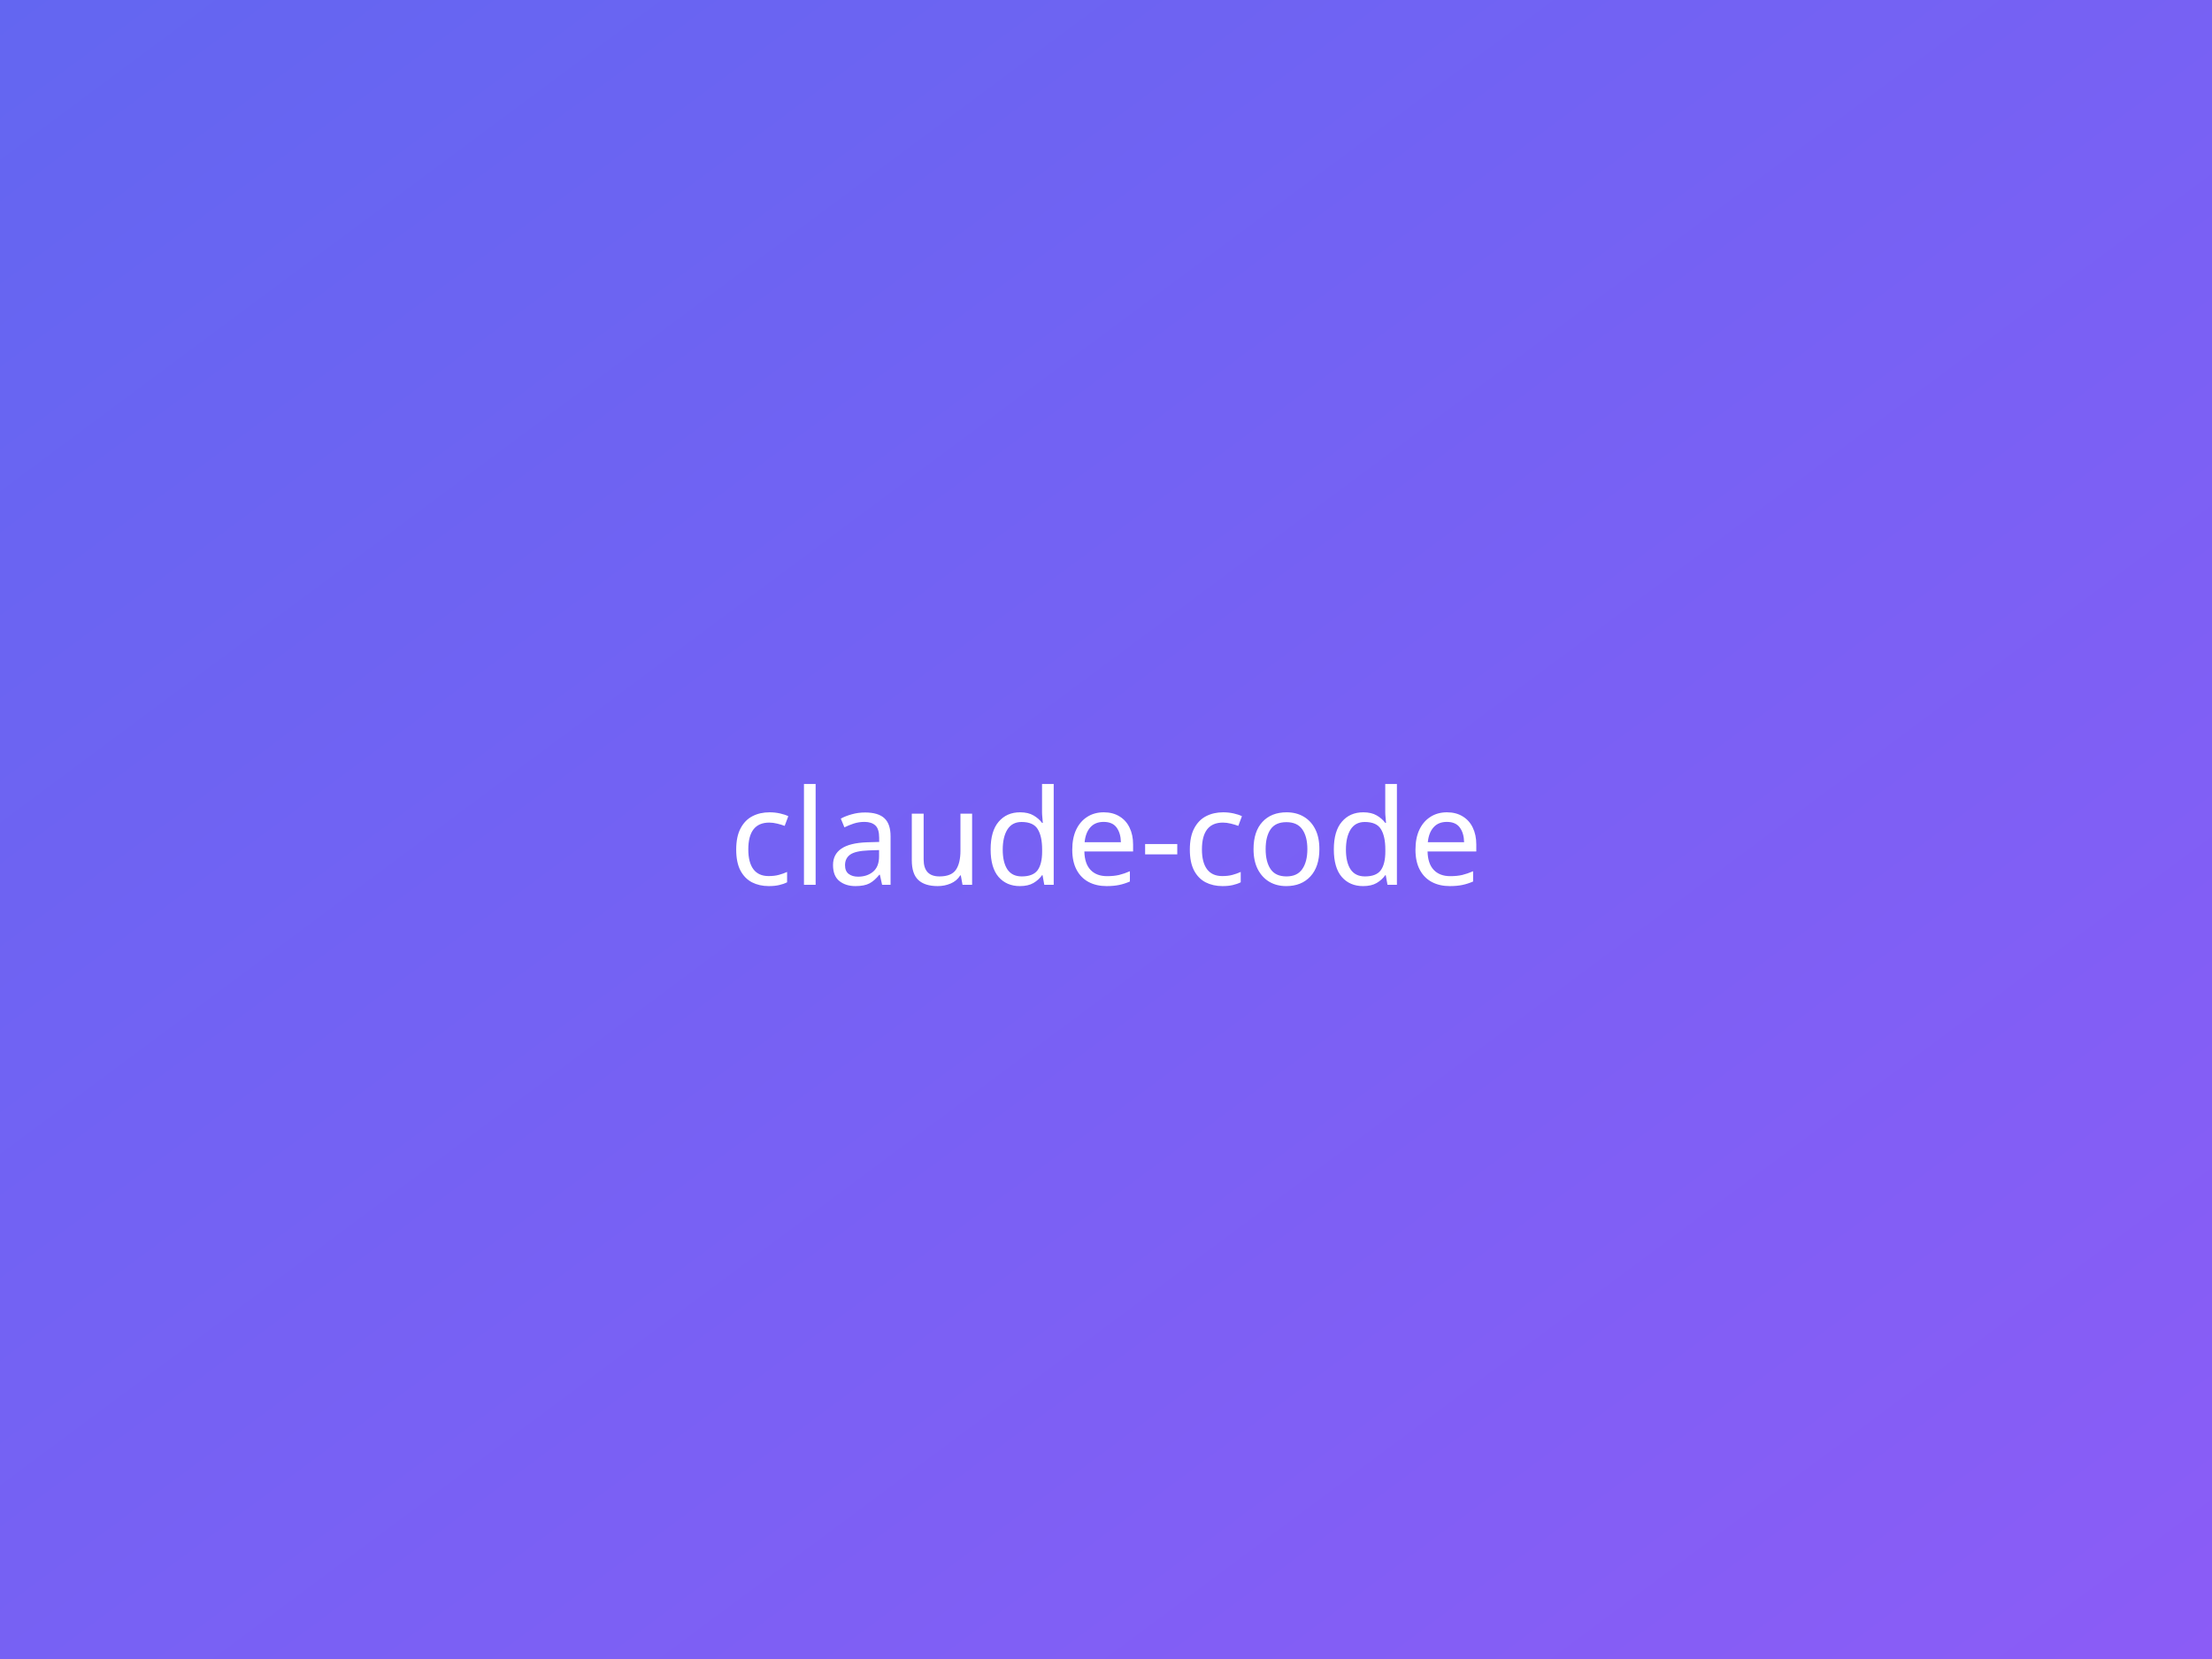
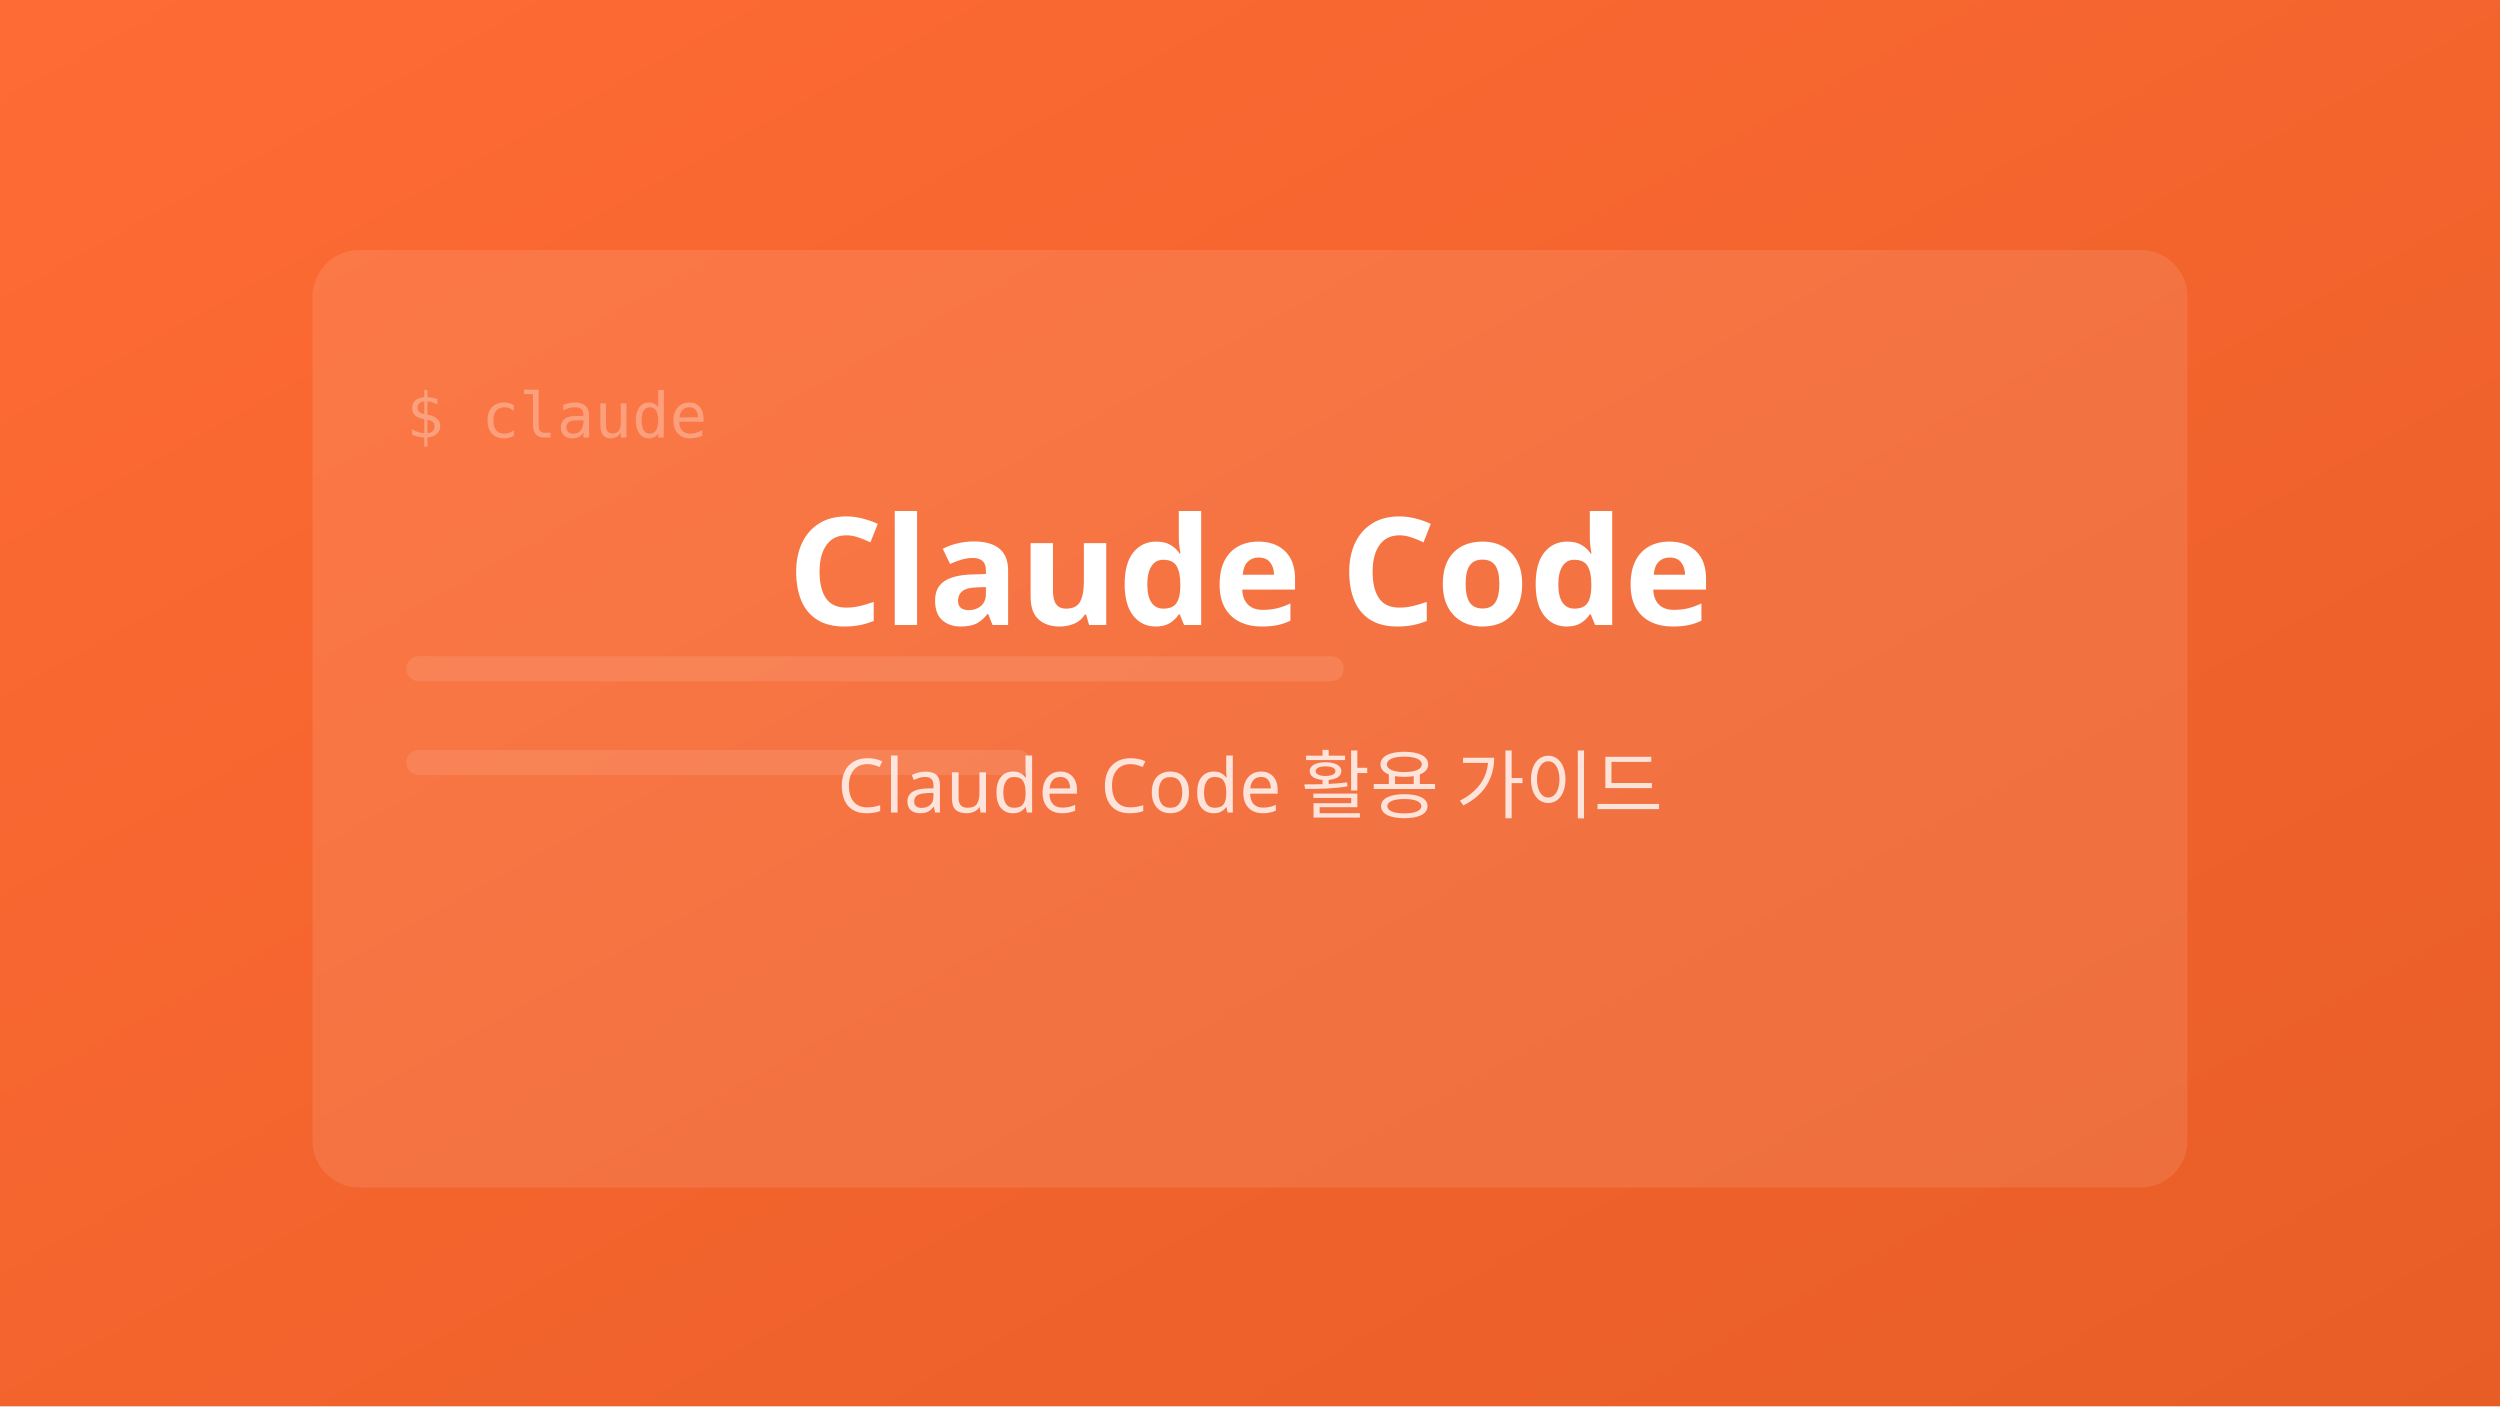
- <svg xmlns="http://www.w3.org/2000/svg" viewBox="0 0 400 300" width="400" height="300">
+ <svg xmlns="http://www.w3.org/2000/svg" viewBox="0 0 800 450">
  <defs>
-     <linearGradient id="grad" x1="0%" y1="0%" x2="100%" y2="100%">
-       <stop offset="0%" style="stop-color:#6366f1" />
-       <stop offset="100%" style="stop-color:#8b5cf6" />
+     <linearGradient id="bg-claude" x1="0%" y1="0%" x2="100%" y2="100%">
+       <stop offset="0%" style="stop-color:#ff6b35;stop-opacity:1" />
+       <stop offset="100%" style="stop-color:#e85d26;stop-opacity:1" />
    </linearGradient>
  </defs>
-   <rect width="400" height="300" fill="url(#grad)" />
-   <text x="200" y="160" font-family="sans-serif" font-size="24" fill="white" text-anchor="middle">claude-code</text>
+   <rect width="800" height="450" fill="url(#bg-claude)" />
+   <g fill="white" fill-opacity="0.1">
+     <rect x="100" y="80" width="600" height="300" rx="15" />
+     <text x="130" y="140" font-family="monospace" font-size="20" fill="white" fill-opacity="0.3">$ claude</text>
+     <rect x="130" y="210" width="300" height="8" rx="4" />
+     <rect x="130" y="240" width="200" height="8" rx="4" />
+   </g>
+   <text x="400" y="200" font-family="system-ui, sans-serif" font-size="48" font-weight="bold" fill="white" text-anchor="middle">Claude Code</text>
+   <text x="400" y="260" font-family="system-ui, sans-serif" font-size="24" fill="white" fill-opacity="0.8" text-anchor="middle">Claude Code 활용 가이드</text>
</svg>
